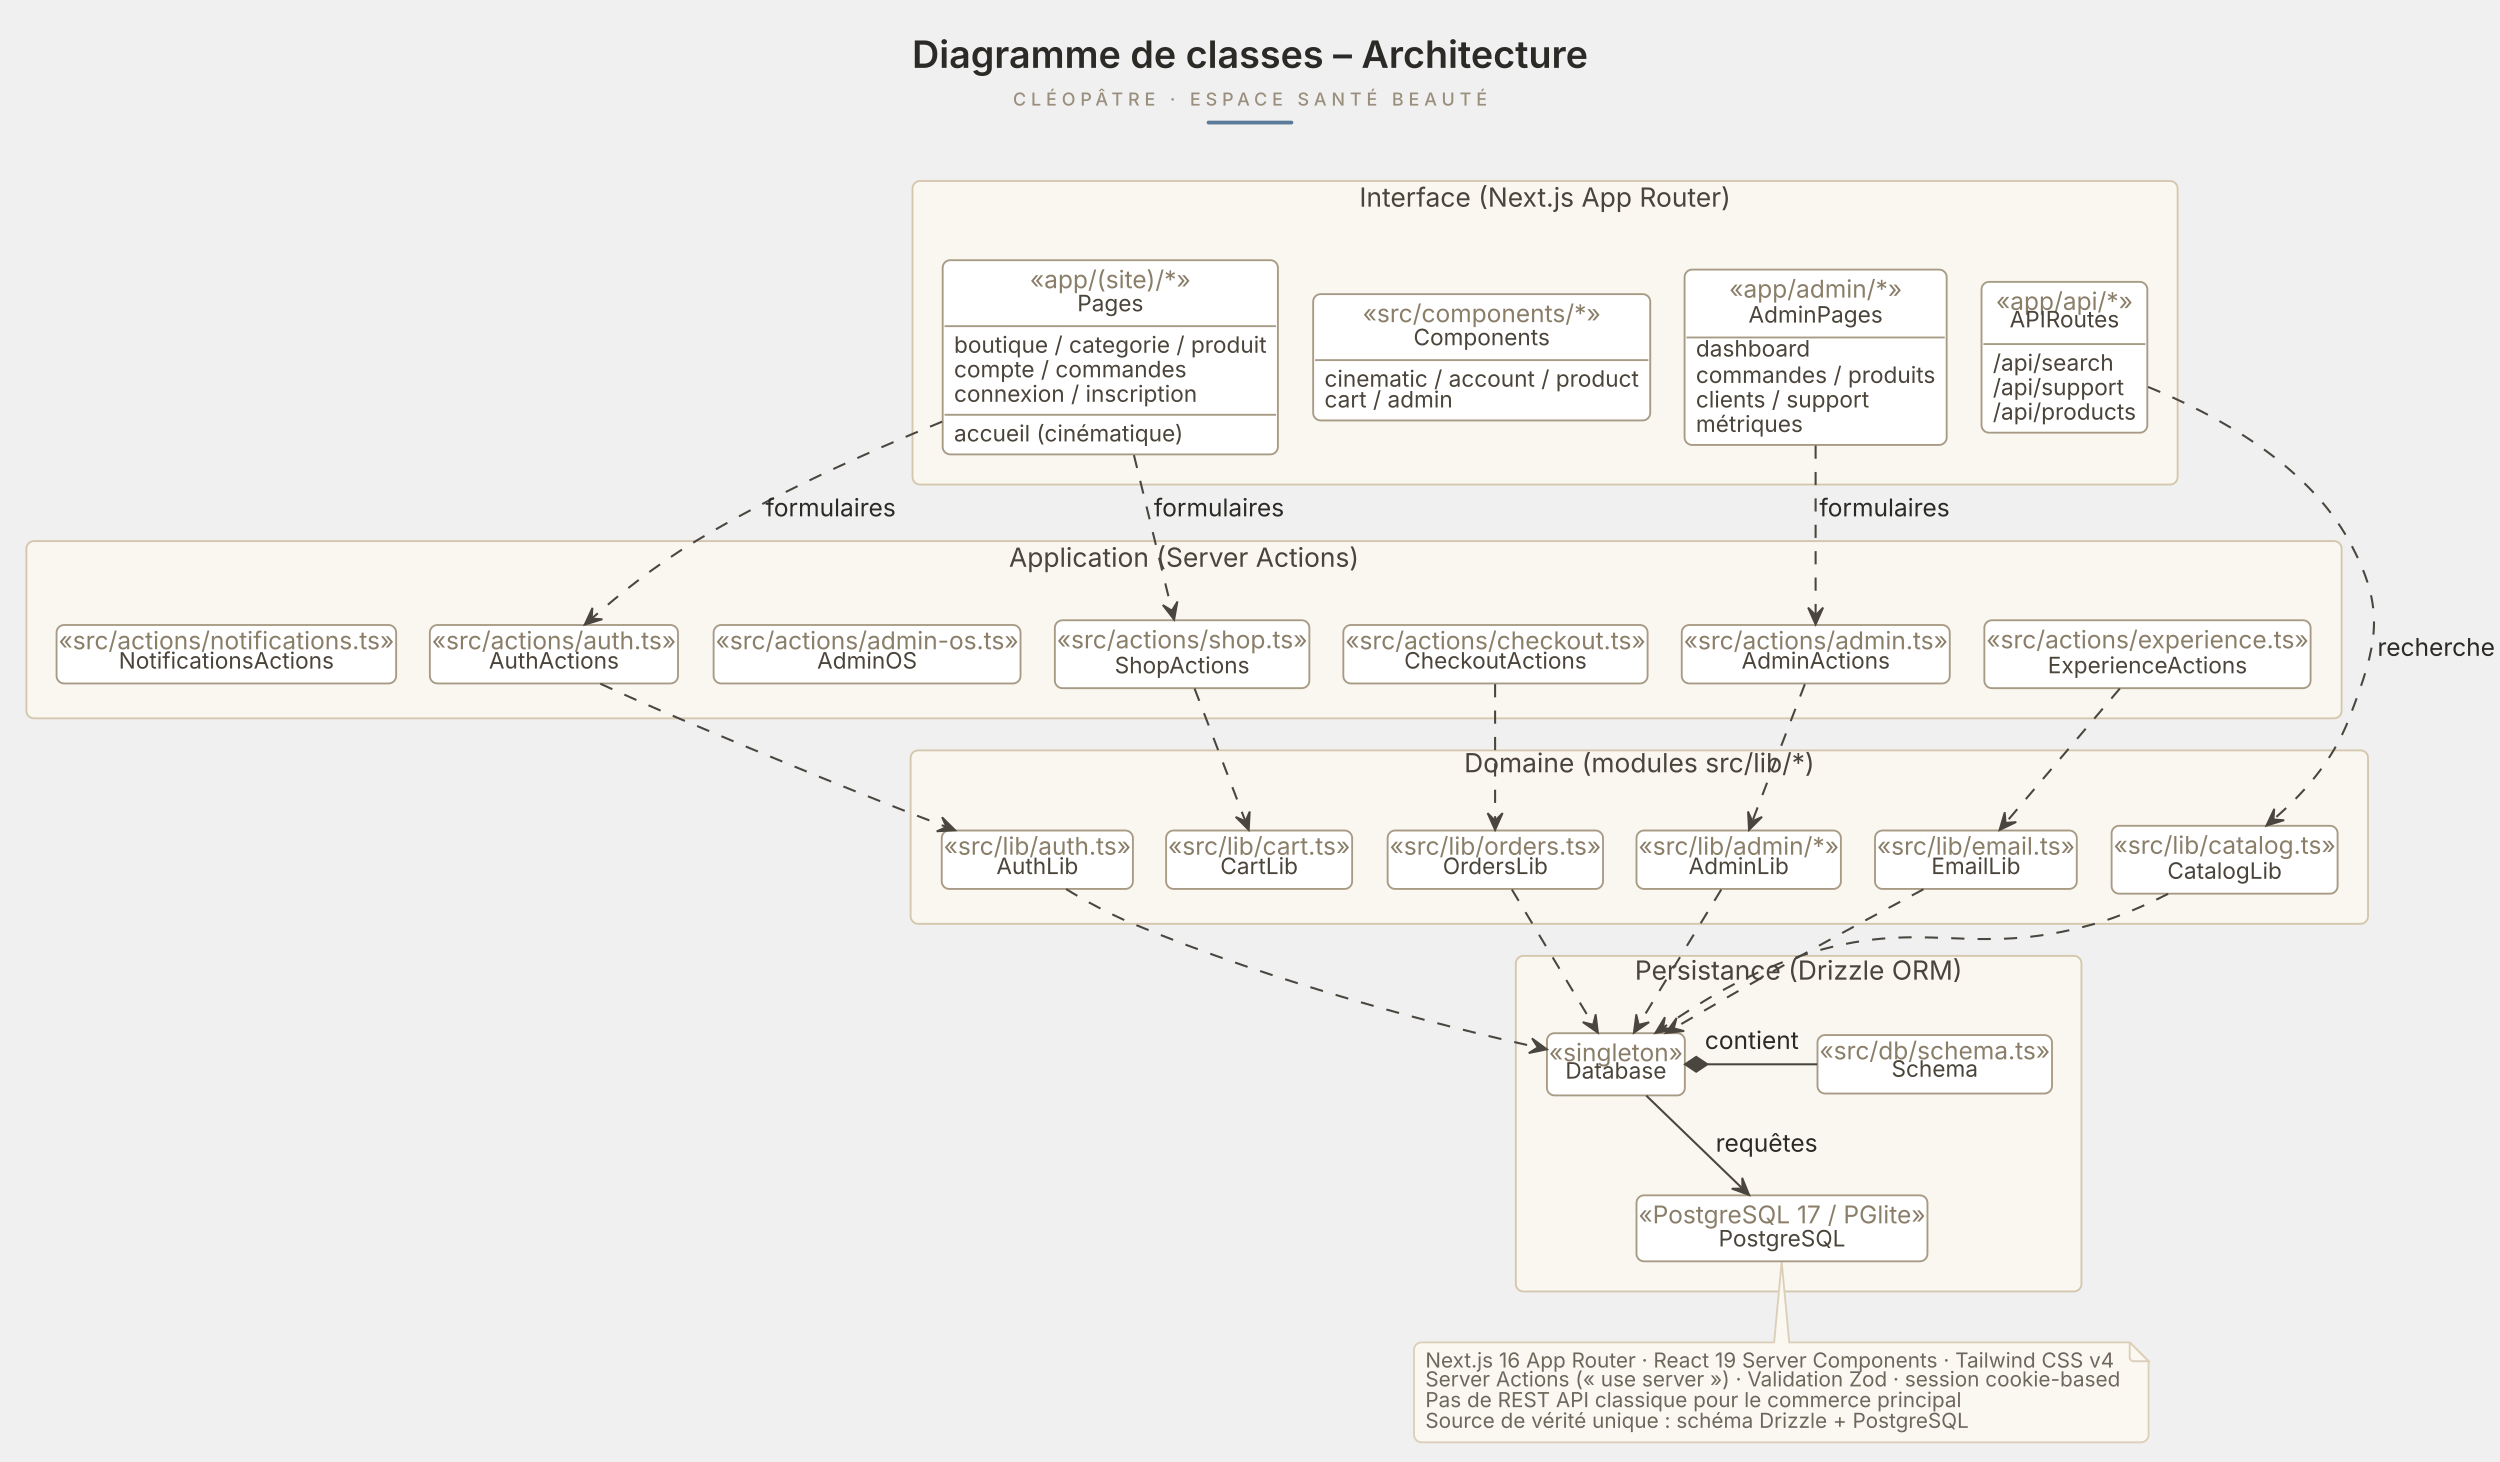
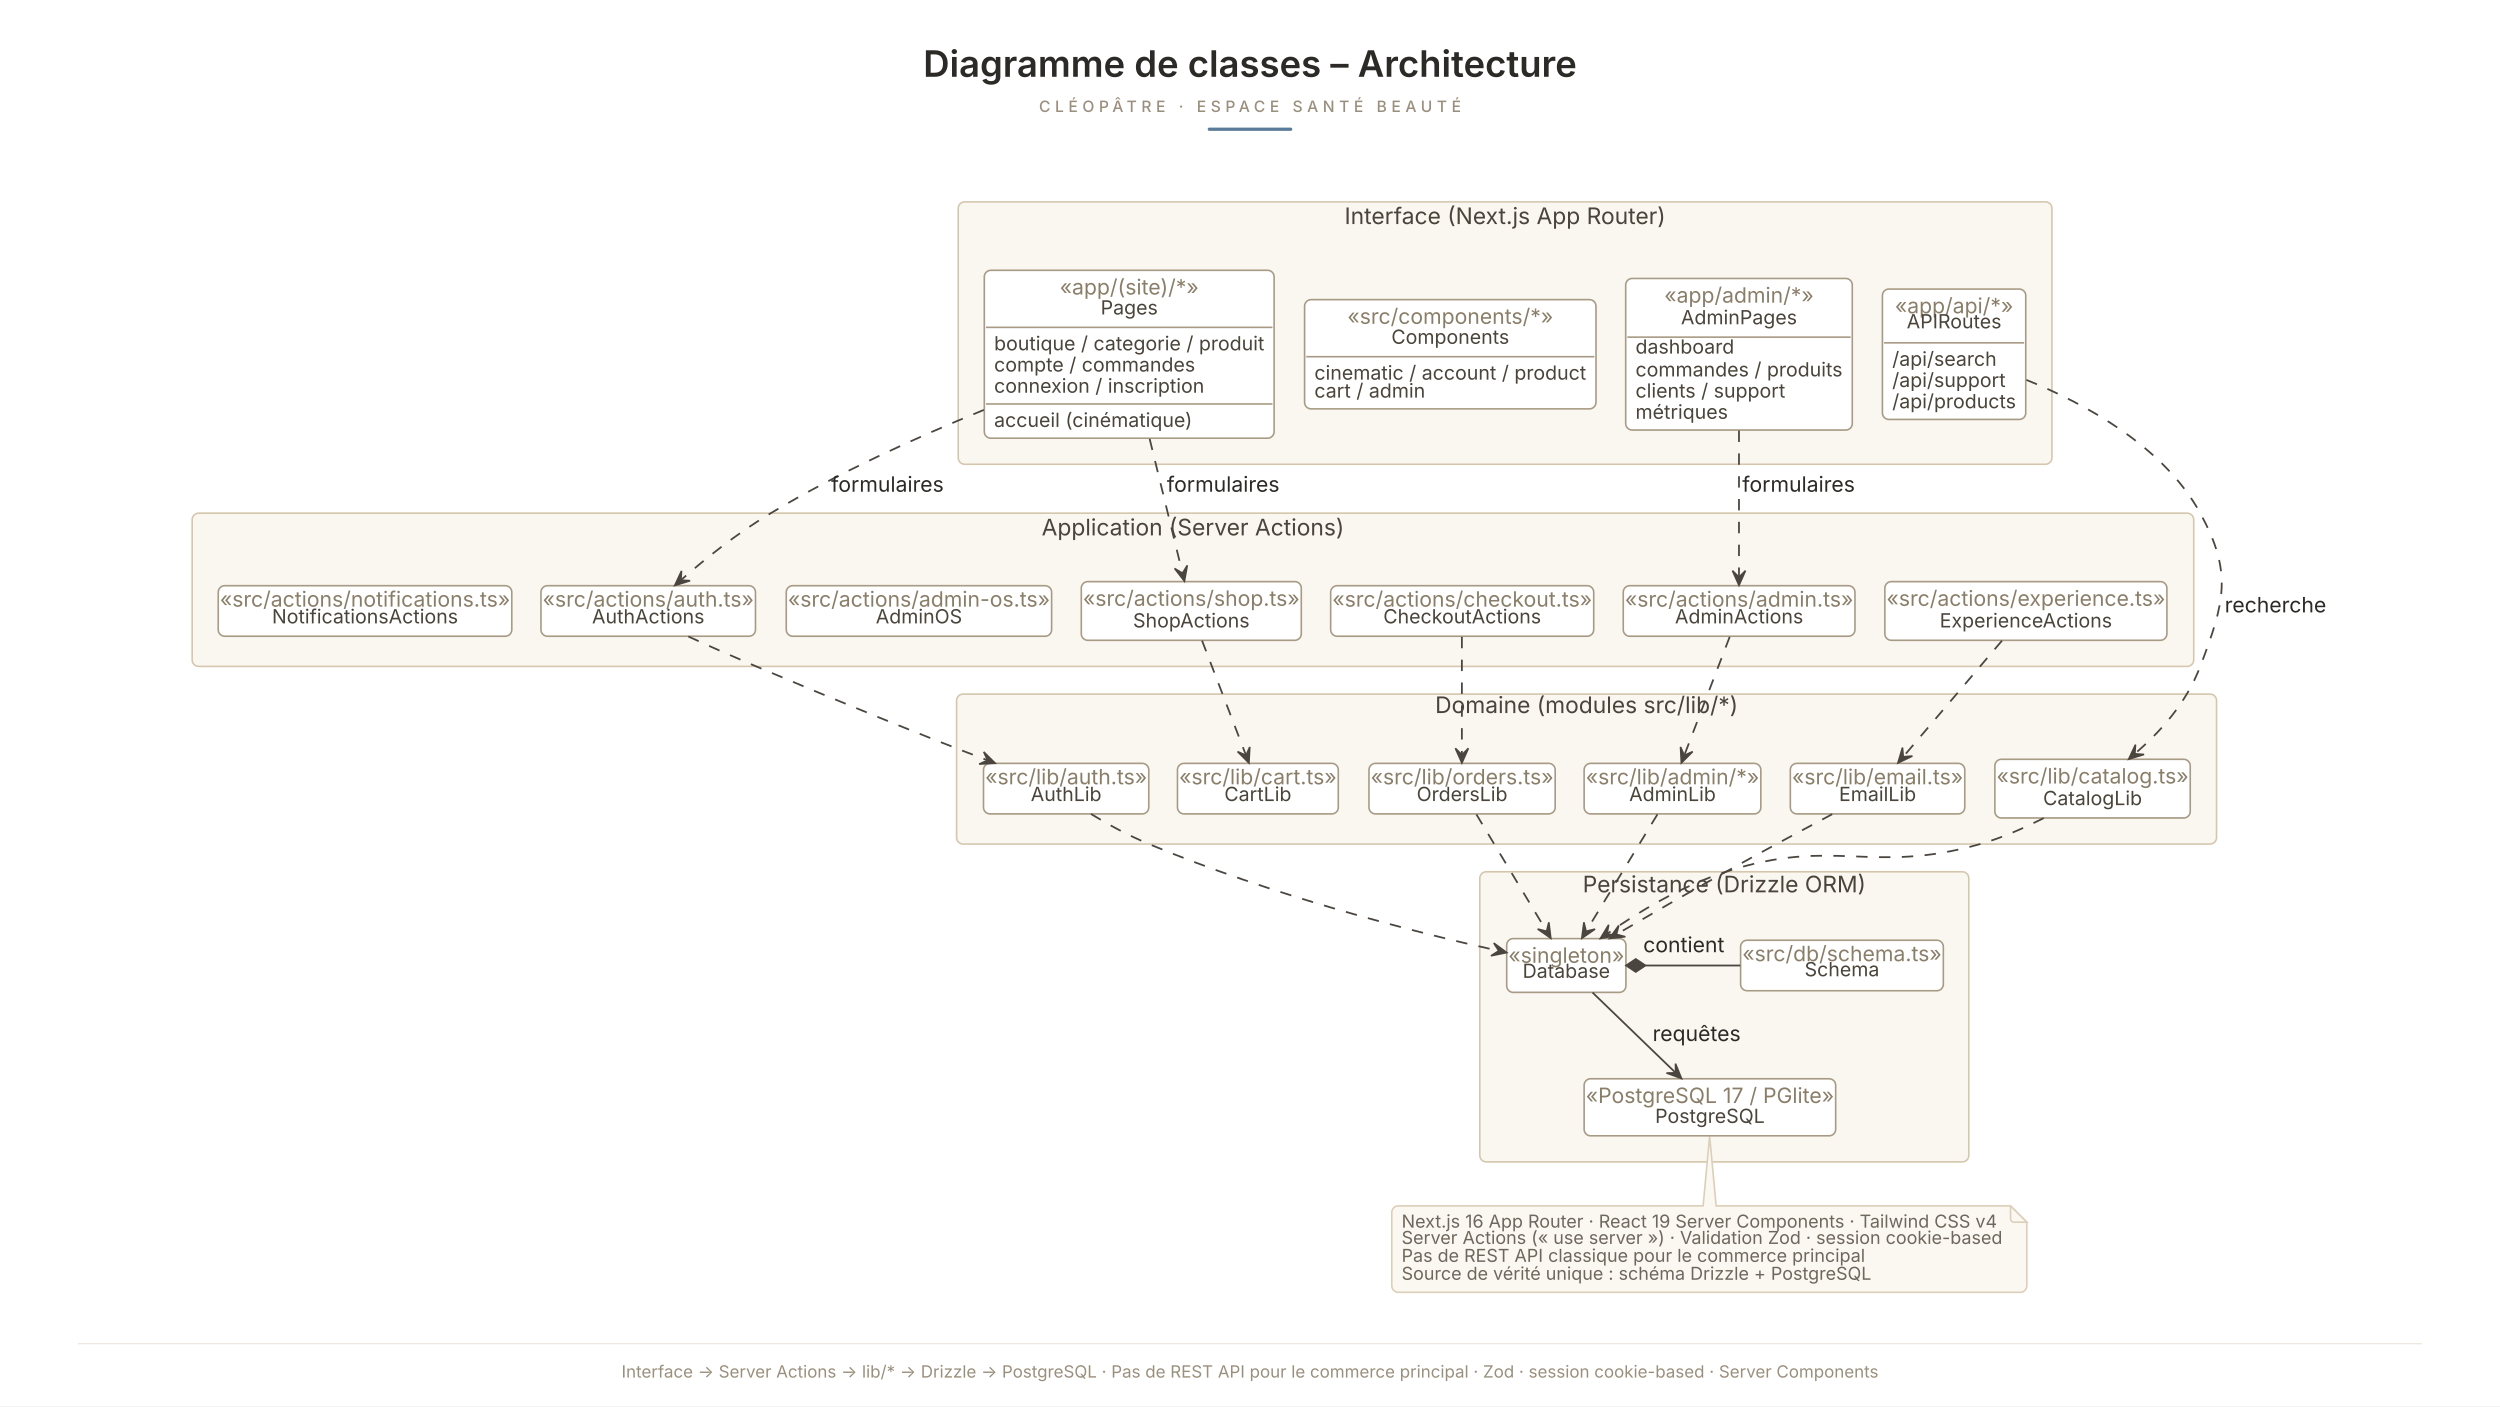
- <svg xmlns="http://www.w3.org/2000/svg" version="1.1" viewBox="0 0 1326 775" width="1326" height="775">
-   <g transform="translate(0,0)">
-     <text x="663.0" y="36" font-family="Inter" font-size="20" font-weight="600" fill="#2C2A26" text-anchor="middle">Diagramme de classes – Architecture</text>
-     <text x="663.0" y="56" font-family="Inter" font-size="9.5" font-weight="500" letter-spacing="2.6" fill="#9A8F7D" text-anchor="middle">CLÉOPÂTRE · ESPACE SANTÉ BEAUTÉ</text>
-     <rect x="640.0" y="64" width="46" height="2" rx="1" fill="#5B7C99" />
-   </g>
-   <g transform="translate(0,84)">
+ <svg xmlns="http://www.w3.org/2000/svg" version="1.1" viewBox="0 0 3840 2160" width="3840" height="2160">
+   <rect x="0" y="0" width="3840" height="2160" fill="#FFFFFF" />
+   <text x="1920.0" y="118" font-family="Inter" font-size="56" font-weight="600" fill="#2C2A26" text-anchor="middle">Diagramme de classes – Architecture</text>
+   <text x="1920.0" y="172" font-family="Inter" font-size="24" font-weight="500" letter-spacing="7" fill="#9A8F7D" text-anchor="middle">CLÉOPÂTRE · ESPACE SANTÉ BEAUTÉ</text>
+   <rect x="1855.0" y="196" width="130" height="5" rx="2.5" fill="#5B7C99" />
+   <g transform="translate(260.1,280.0) scale(2.5036)">
    <defs />
    <g>
      <g class="cluster" data-qualified-name="PI" id="ent0001" data-source-line="92">
        <rect x="484" y="12" width="671" height="161" rx="4" ry="4" fill="#FAF7F1" stroke="#D5C7AE" stroke-width="1" />
        <text x="721" y="25.62" font-size="14" fill="#4A443A" xml:space="preserve" style="white-space: pre" font-family="Inter">Interface (Next.js App Router)</text>
      </g>
      <g class="cluster" data-qualified-name="PA" id="ent0006" data-source-line="116">
        <rect x="14" y="203" width="1228" height="94" rx="4" ry="4" fill="#FAF7F1" stroke="#D5C7AE" stroke-width="1" />
        <text x="535.18" y="216.62" font-size="14" fill="#4A443A" xml:space="preserve" style="white-space: pre" font-family="Inter">Application (Server Actions)</text>
      </g>
      <g class="cluster" data-qualified-name="PD" id="ent0014" data-source-line="126">
        <rect x="483" y="314" width="773" height="92" rx="4" ry="4" fill="#FAF7F1" stroke="#D5C7AE" stroke-width="1" />
        <text x="776.57" y="325.62" font-size="14" fill="#4A443A" xml:space="preserve" style="white-space: pre" font-family="Inter">Domaine (modules src/lib/*)</text>
      </g>
      <g class="cluster" data-qualified-name="PP" id="ent0021" data-source-line="135">
        <rect x="804" y="423" width="300" height="178" rx="4" ry="4" fill="#FAF7F1" stroke="#D5C7AE" stroke-width="1" />
        <text x="867.11" y="435.62" font-size="14" fill="#4A443A" xml:space="preserve" style="white-space: pre" font-family="Inter">Persistance (Drizzle ORM)</text>
      </g>
      <g class="entity" data-qualified-name="GMN41" id="ent0042" data-source-line="160">
        <path d="M750,632 L750,677 A4,4 0 0 0 754,681 L1135.60,681 A4,4 0 0 0 1139.60,677 L1139.60,638 L1129.60,628 L949,628 L945,585.29 L941,628 L754,628 A4,4 0 0 0 750,632" fill="#FBF8F2" stroke="#DCCFBA" stroke-width="1" />
        <path d="M1129.60,628 L1129.60,636 A2,2 0 0 0 1131.60,638 L1139.60,638 L1129.60,628" fill="#FBF8F2" stroke="#DCCFBA" stroke-width="1" />
        <text x="756" y="641.35" font-size="11" fill="#6E675C" xml:space="preserve" style="white-space: pre" font-family="Inter">Next.js 16 App Router · React 19 Server Components · Tailwind CSS v4</text>
        <text x="756" y="651.35" font-size="11" fill="#6E675C" xml:space="preserve" style="white-space: pre" font-family="Inter">Server Actions (« use server ») · Validation Zod · session cookie-based</text>
        <text x="756" y="662.35" font-size="11" fill="#6E675C" xml:space="preserve" style="white-space: pre" font-family="Inter">Pas de REST API classique pour le commerce principal</text>
        <text x="756" y="673.35" font-size="11" fill="#6E675C" xml:space="preserve" style="white-space: pre" font-family="Inter">Source de vérité unique : schéma Drizzle + PostgreSQL</text>
      </g>
      <g class="entity" data-qualified-name="PI.Pages" id="ent0002" data-source-line="93">
        <rect x="500" y="54" width="177.80" height="103" rx="4" ry="4" fill="#FFFFFF" stroke="#A89B85" stroke-width="1" />
        <text x="546.25" y="68.86" font-size="13" fill="#8A7E69" xml:space="preserve" style="white-space: pre" font-family="Inter">«app/(site)/*»</text>
        <text x="571.36" y="81.11" font-size="12" fill="#4A443A" xml:space="preserve" style="white-space: pre" font-family="Inter">Pages</text>
        <line x1="501" y1="89" x2="676.80" y2="89" stroke="#A89B85" stroke-width="1" />
        <text x="506" y="103.11" font-size="12" fill="#4A443A" xml:space="preserve" style="white-space: pre" font-family="Inter">boutique / categorie / produit</text>
        <text x="506" y="116.11" font-size="12" fill="#4A443A" xml:space="preserve" style="white-space: pre" font-family="Inter">compte / commandes</text>
        <text x="506" y="129.11" font-size="12" fill="#4A443A" xml:space="preserve" style="white-space: pre" font-family="Inter">connexion / inscription</text>
        <line x1="501" y1="136" x2="676.80" y2="136" stroke="#A89B85" stroke-width="1" />
        <text x="506" y="150.11" font-size="12" fill="#4A443A" xml:space="preserve" style="white-space: pre" font-family="Inter">accueil (cinématique)</text>
      </g>
      <g class="entity" data-qualified-name="PI.AdminPages" id="ent0003" data-source-line="99">
        <rect x="893.50" y="59" width="139.01" height="93" rx="4" ry="4" fill="#FFFFFF" stroke="#A89B85" stroke-width="1" />
        <text x="917.15" y="73.86" font-size="13" fill="#8A7E69" xml:space="preserve" style="white-space: pre" font-family="Inter">«app/admin/*»</text>
        <text x="927.39" y="87.11" font-size="12" fill="#4A443A" xml:space="preserve" style="white-space: pre" font-family="Inter">AdminPages</text>
        <line x1="894.50" y1="95" x2="1031.51" y2="95" stroke="#A89B85" stroke-width="1" />
        <text x="899.50" y="105.11" font-size="12" fill="#4A443A" xml:space="preserve" style="white-space: pre" font-family="Inter">dashboard</text>
        <text x="899.50" y="119.11" font-size="12" fill="#4A443A" xml:space="preserve" style="white-space: pre" font-family="Inter">commandes / produits</text>
        <text x="899.50" y="132.11" font-size="12" fill="#4A443A" xml:space="preserve" style="white-space: pre" font-family="Inter">clients / support</text>
        <text x="899.50" y="145.11" font-size="12" fill="#4A443A" xml:space="preserve" style="white-space: pre" font-family="Inter">métriques</text>
      </g>
      <g class="entity" data-qualified-name="PI.Components" id="ent0004" data-source-line="105">
        <rect x="696.50" y="72" width="178.78" height="67" rx="4" ry="4" fill="#FFFFFF" stroke="#A89B85" stroke-width="1" />
        <text x="722.74" y="86.86" font-size="13" fill="#8A7E69" xml:space="preserve" style="white-space: pre" font-family="Inter">«src/components/*»</text>
        <text x="749.72" y="99.11" font-size="12" fill="#4A443A" xml:space="preserve" style="white-space: pre" font-family="Inter">Components</text>
        <line x1="697.50" y1="107" x2="874.28" y2="107" stroke="#A89B85" stroke-width="1" />
        <text x="702.50" y="121.11" font-size="12" fill="#4A443A" xml:space="preserve" style="white-space: pre" font-family="Inter">cinematic / account / product</text>
        <text x="702.50" y="132.11" font-size="12" fill="#4A443A" xml:space="preserve" style="white-space: pre" font-family="Inter">cart / admin</text>
      </g>
      <g class="entity" data-qualified-name="PI.APIRoutes" id="ent0005" data-source-line="109">
        <rect x="1051" y="65.50" width="87.94" height="80" rx="4" ry="4" fill="#FFFFFF" stroke="#A89B85" stroke-width="1" />
        <text x="1058.64" y="80.36" font-size="13" fill="#8A7E69" xml:space="preserve" style="white-space: pre" font-family="Inter">«app/api/*»</text>
        <text x="1065.90" y="89.61" font-size="12" fill="#4A443A" xml:space="preserve" style="white-space: pre" font-family="Inter">APIRoutes</text>
        <line x1="1052" y1="98.50" x2="1137.94" y2="98.50" stroke="#A89B85" stroke-width="1" />
        <text x="1057" y="112.61" font-size="12" fill="#4A443A" xml:space="preserve" style="white-space: pre" font-family="Inter">/api/search</text>
        <text x="1057" y="125.61" font-size="12" fill="#4A443A" xml:space="preserve" style="white-space: pre" font-family="Inter">/api/support</text>
        <text x="1057" y="138.61" font-size="12" fill="#4A443A" xml:space="preserve" style="white-space: pre" font-family="Inter">/api/products</text>
      </g>
      <g class="entity" data-qualified-name="PA.AuthActions" id="ent0007" data-source-line="117">
        <rect x="228" y="247.50" width="131.61" height="31" rx="4" ry="4" fill="#FFFFFF" stroke="#A89B85" stroke-width="1" />
        <text x="229" y="260.36" font-size="13" fill="#8A7E69" xml:space="preserve" style="white-space: pre" font-family="Inter">«src/actions/auth.ts»</text>
        <text x="259.31" y="270.61" font-size="12" fill="#4A443A" xml:space="preserve" style="white-space: pre" font-family="Inter">AuthActions</text>
      </g>
      <g class="entity" data-qualified-name="PA.ShopActions" id="ent0008" data-source-line="118">
        <rect x="559.50" y="245" width="134.98" height="36" rx="4" ry="4" fill="#FFFFFF" stroke="#A89B85" stroke-width="1" />
        <text x="560.50" y="259.86" font-size="13" fill="#8A7E69" xml:space="preserve" style="white-space: pre" font-family="Inter">«src/actions/shop.ts»</text>
        <text x="591.23" y="273.11" font-size="12" fill="#4A443A" xml:space="preserve" style="white-space: pre" font-family="Inter">ShopActions</text>
      </g>
      <g class="entity" data-qualified-name="PA.CheckoutActions" id="ent0009" data-source-line="119">
        <rect x="712.50" y="247.50" width="161.38" height="31" rx="4" ry="4" fill="#FFFFFF" stroke="#A89B85" stroke-width="1" />
        <text x="713.50" y="260.36" font-size="13" fill="#8A7E69" xml:space="preserve" style="white-space: pre" font-family="Inter">«src/actions/checkout.ts»</text>
        <text x="744.78" y="270.61" font-size="12" fill="#4A443A" xml:space="preserve" style="white-space: pre" font-family="Inter">CheckoutActions</text>
      </g>
      <g class="entity" data-qualified-name="PA.AdminActions" id="ent0010" data-source-line="120">
        <rect x="892" y="247.50" width="142.16" height="31" rx="4" ry="4" fill="#FFFFFF" stroke="#A89B85" stroke-width="1" />
        <text x="893" y="260.36" font-size="13" fill="#8A7E69" xml:space="preserve" style="white-space: pre" font-family="Inter">«src/actions/admin.ts»</text>
        <text x="923.72" y="270.61" font-size="12" fill="#4A443A" xml:space="preserve" style="white-space: pre" font-family="Inter">AdminActions</text>
      </g>
      <g class="entity" data-qualified-name="PA.AdminOS" id="ent0011" data-source-line="121">
        <rect x="378.50" y="247.50" width="162.79" height="31" rx="4" ry="4" fill="#FFFFFF" stroke="#A89B85" stroke-width="1" />
        <text x="379.50" y="260.36" font-size="13" fill="#8A7E69" xml:space="preserve" style="white-space: pre" font-family="Inter">«src/actions/admin-os.ts»</text>
        <text x="433.39" y="270.61" font-size="12" fill="#4A443A" xml:space="preserve" style="white-space: pre" font-family="Inter">AdminOS</text>
      </g>
      <g class="entity" data-qualified-name="PA.ExperienceActions" id="ent0012" data-source-line="122">
        <rect x="1052.50" y="245" width="173.04" height="36" rx="4" ry="4" fill="#FFFFFF" stroke="#A89B85" stroke-width="1" />
        <text x="1053.50" y="259.86" font-size="13" fill="#8A7E69" xml:space="preserve" style="white-space: pre" font-family="Inter">«src/actions/experience.ts»</text>
        <text x="1086.13" y="273.11" font-size="12" fill="#4A443A" xml:space="preserve" style="white-space: pre" font-family="Inter">ExperienceActions</text>
      </g>
      <g class="entity" data-qualified-name="PA.NotificationsActions" id="ent0013" data-source-line="123">
        <rect x="30" y="247.50" width="180.11" height="31" rx="4" ry="4" fill="#FFFFFF" stroke="#A89B85" stroke-width="1" />
        <text x="31" y="260.36" font-size="13" fill="#8A7E69" xml:space="preserve" style="white-space: pre" font-family="Inter">«src/actions/notifications.ts»</text>
        <text x="62.97" y="270.61" font-size="12" fill="#4A443A" xml:space="preserve" style="white-space: pre" font-family="Inter">NotificationsActions</text>
      </g>
      <g class="entity" data-qualified-name="PD.AuthLib" id="ent0015" data-source-line="127">
        <rect x="499.50" y="356.50" width="101.40" height="31" rx="4" ry="4" fill="#FFFFFF" stroke="#A89B85" stroke-width="1" />
        <text x="500.50" y="369.36" font-size="13" fill="#8A7E69" xml:space="preserve" style="white-space: pre" font-family="Inter">«src/lib/auth.ts»</text>
        <text x="528.48" y="379.61" font-size="12" fill="#4A443A" xml:space="preserve" style="white-space: pre" font-family="Inter">AuthLib</text>
      </g>
      <g class="entity" data-qualified-name="PD.CartLib" id="ent0016" data-source-line="128">
        <rect x="618.50" y="356.50" width="98.67" height="31" rx="4" ry="4" fill="#FFFFFF" stroke="#A89B85" stroke-width="1" />
        <text x="619.50" y="369.36" font-size="13" fill="#8A7E69" xml:space="preserve" style="white-space: pre" font-family="Inter">«src/lib/cart.ts»</text>
        <text x="647.25" y="379.61" font-size="12" fill="#4A443A" xml:space="preserve" style="white-space: pre" font-family="Inter">CartLib</text>
      </g>
      <g class="entity" data-qualified-name="PD.CatalogLib" id="ent0017" data-source-line="129">
        <rect x="1120" y="354" width="119.86" height="36" rx="4" ry="4" fill="#FFFFFF" stroke="#A89B85" stroke-width="1" />
        <text x="1121" y="368.86" font-size="13" fill="#8A7E69" xml:space="preserve" style="white-space: pre" font-family="Inter">«src/lib/catalog.ts»</text>
        <text x="1149.57" y="382.11" font-size="12" fill="#4A443A" xml:space="preserve" style="white-space: pre" font-family="Inter">CatalogLib</text>
      </g>
      <g class="entity" data-qualified-name="PD.OrdersLib" id="ent0018" data-source-line="130">
        <rect x="736" y="356.50" width="114.24" height="31" rx="4" ry="4" fill="#FFFFFF" stroke="#A89B85" stroke-width="1" />
        <text x="737" y="369.36" font-size="13" fill="#8A7E69" xml:space="preserve" style="white-space: pre" font-family="Inter">«src/lib/orders.ts»</text>
        <text x="765.25" y="379.61" font-size="12" fill="#4A443A" xml:space="preserve" style="white-space: pre" font-family="Inter">OrdersLib</text>
      </g>
      <g class="entity" data-qualified-name="PD.AdminLib" id="ent0019" data-source-line="131">
        <rect x="868" y="356.50" width="108.41" height="31" rx="4" ry="4" fill="#FFFFFF" stroke="#A89B85" stroke-width="1" />
        <text x="869" y="369.36" font-size="13" fill="#8A7E69" xml:space="preserve" style="white-space: pre" font-family="Inter">«src/lib/admin/*»</text>
        <text x="895.62" y="379.61" font-size="12" fill="#4A443A" xml:space="preserve" style="white-space: pre" font-family="Inter">AdminLib</text>
      </g>
      <g class="entity" data-qualified-name="PD.EmailLib" id="ent0020" data-source-line="132">
        <rect x="994.50" y="356.50" width="107.03" height="31" rx="4" ry="4" fill="#FFFFFF" stroke="#A89B85" stroke-width="1" />
        <text x="995.50" y="369.36" font-size="13" fill="#8A7E69" xml:space="preserve" style="white-space: pre" font-family="Inter">«src/lib/email.ts»</text>
        <text x="1024.36" y="379.61" font-size="12" fill="#4A443A" xml:space="preserve" style="white-space: pre" font-family="Inter">EmailLib</text>
      </g>
      <g class="entity" data-qualified-name="PP.Database" id="ent0022" data-source-line="136">
        <rect x="820.50" y="464" width="73.14" height="33" rx="4" ry="4" fill="#FFFFFF" stroke="#A89B85" stroke-width="1" />
        <text x="821.50" y="478.86" font-size="13" fill="#8A7E69" xml:space="preserve" style="white-space: pre" font-family="Inter">«singleton»</text>
        <text x="830.24" y="488.11" font-size="12" fill="#4A443A" xml:space="preserve" style="white-space: pre" font-family="Inter">Database</text>
      </g>
      <g class="entity" data-qualified-name="PP.Schema" id="ent0023" data-source-line="137">
        <rect x="964" y="465" width="124.38" height="31" rx="4" ry="4" fill="#FFFFFF" stroke="#A89B85" stroke-width="1" />
        <text x="965" y="477.86" font-size="13" fill="#8A7E69" xml:space="preserve" style="white-space: pre" font-family="Inter">«src/db/schema.ts»</text>
        <text x="1003.24" y="487.11" font-size="12" fill="#4A443A" xml:space="preserve" style="white-space: pre" font-family="Inter">Schema</text>
      </g>
      <g class="entity" data-qualified-name="PP.PostgreSQL" id="ent0024" data-source-line="138">
        <rect x="868" y="550" width="154.32" height="35" rx="4" ry="4" fill="#FFFFFF" stroke="#A89B85" stroke-width="1" />
        <text x="869" y="564.86" font-size="13" fill="#8A7E69" xml:space="preserve" style="white-space: pre" font-family="Inter">«PostgreSQL 17 / PGlite»</text>
        <text x="911.53" y="577.11" font-size="12" fill="#4A443A" xml:space="preserve" style="white-space: pre" font-family="Inter">PostgreSQL</text>
      </g>
      <g class="link" data-entity-1="ent0002" data-entity-2="ent0007" id="lnk25" data-link-type="dependency">
        <polygon points="310.09,247.36 319.50,244.44 313.86,244.07 314.23,238.42 310.09,247.36" fill="#4A463F" stroke="#4A463F" stroke-width="1" />
        <path d="M499.74,139.635 C458.713,156.364 410.139,178.342 369,203 C347.259,216.031 328.478,231.267 313.857,244.067" fill="none" stroke="#4A463F" stroke-width="1.10" stroke-dasharray="7,7" />
        <text x="406" y="189.86" font-size="13" fill="#2C2A26" xml:space="preserve" style="white-space: pre" font-family="Inter">formulaires</text>
      </g>
      <g class="link" data-entity-1="ent0002" data-entity-2="ent0008" id="lnk26" data-link-type="dependency">
        <polygon points="622.78,244.72 624.53,235.03 621.59,239.86 616.75,236.92 622.78,244.72" fill="#4A463F" stroke="#4A463F" stroke-width="1" />
        <path d="M601.443,157.417 C608.802,187.532 616.471,218.912 621.59,239.861" fill="none" stroke="#4A463F" stroke-width="1.10" stroke-dasharray="7,7" />
        <text x="612" y="189.86" font-size="13" fill="#2C2A26" xml:space="preserve" style="white-space: pre" font-family="Inter">formulaires</text>
      </g>
      <g class="link" data-entity-1="ent0003" data-entity-2="ent0010" id="lnk27" data-link-type="dependency">
        <polygon points="963,247.27 967,238.27 963,242.27 959,238.27 963,247.27" fill="#4A463F" stroke="#4A463F" stroke-width="1" />
        <path d="M963,152.314 C963,184.565 963,220.69 963,242.266" fill="none" stroke="#4A463F" stroke-width="1.10" stroke-dasharray="7,7" />
        <text x="965" y="189.86" font-size="13" fill="#2C2A26" xml:space="preserve" style="white-space: pre" font-family="Inter">formulaires</text>
      </g>
      <g class="link" data-entity-1="ent0005" data-entity-2="ent0017" id="lnk28" data-link-type="dependency">
        <polygon points="1202.10,353.92 1211.52,351.04 1205.88,350.64 1206.27,345.00 1202.10,353.92" fill="#4A463F" stroke="#4A463F" stroke-width="1" />
        <path d="M1139.338,121.235 C1175.274,135.8 1223.508,161.933 1246,203 C1266.069,239.642 1260.88,257.962 1246,297 C1237.232,320.003 1221.44,337.118 1205.875,350.64" fill="none" stroke="#4A463F" stroke-width="1.10" stroke-dasharray="7,7" />
        <text x="1261" y="263.86" font-size="13" fill="#2C2A26" xml:space="preserve" style="white-space: pre" font-family="Inter">recherche</text>
      </g>
      <g class="link" data-entity-1="ent0007" data-entity-2="ent0015" id="lnk29" data-link-type="dependency">
        <polygon points="506.66,356.40 499.66,349.47 501.98,354.63 496.82,356.95 506.66,356.40" fill="#4A463F" stroke="#4A463F" stroke-width="1" />
        <path d="M318.415,278.645 C330.875,284.44 346.119,291.11 360,297 C409.846,318.151 463.166,339.898 501.983,354.625" fill="none" stroke="#4A463F" stroke-width="1.10" stroke-dasharray="7,7" />
      </g>
      <g class="link" data-entity-1="ent0008" data-entity-2="ent0016" id="lnk30" data-link-type="dependency">
        <polygon points="662.35,356.26 662.87,346.43 660.56,351.59 655.40,349.29 662.35,356.26" fill="#4A463F" stroke="#4A463F" stroke-width="1" />
        <path d="M633.587,281.191 C641.555,301.986 653.044,331.967 660.564,351.594" fill="none" stroke="#4A463F" stroke-width="1.10" stroke-dasharray="7,7" />
      </g>
      <g class="link" data-entity-1="ent0009" data-entity-2="ent0018" id="lnk31" data-link-type="dependency">
        <polygon points="793,356.25 797,347.25 793,351.25 789,347.25 793,356.25" fill="#4A463F" stroke="#4A463F" stroke-width="1" />
        <path d="M793,278.878 C793,299.32 793,330.872 793,351.248" fill="none" stroke="#4A463F" stroke-width="1.10" stroke-dasharray="7,7" />
      </g>
      <g class="link" data-entity-1="ent0010" data-entity-2="ent0019" id="lnk32" data-link-type="dependency">
        <polygon points="927.65,356.25 934.61,349.28 929.44,351.58 927.14,346.41 927.65,356.25" fill="#4A463F" stroke="#4A463F" stroke-width="1" />
        <path d="M957.299,278.878 C949.466,299.32 937.249,331.204 929.442,351.579" fill="none" stroke="#4A463F" stroke-width="1.10" stroke-dasharray="7,7" />
      </g>
      <g class="link" data-entity-1="ent0012" data-entity-2="ent0020" id="lnk33" data-link-type="dependency">
        <polygon points="1060.53,356.26 1069.41,352.00 1063.77,352.45 1063.32,346.82 1060.53,356.26" fill="#4A463F" stroke="#4A463F" stroke-width="1" />
        <path d="M1124.379,281.191 C1106.694,301.986 1080.464,332.828 1063.773,352.454" fill="none" stroke="#4A463F" stroke-width="1.10" stroke-dasharray="7,7" />
      </g>
      <g class="link" data-entity-1="ent0015" data-entity-2="ent0022" id="lnk34" data-link-type="dependency">
        <polygon points="820.50,472.59 812.57,466.75 815.62,471.52 810.85,474.57 820.50,472.59" fill="#4A463F" stroke="#4A463F" stroke-width="1" />
        <path d="M565.422,387.536 C575.463,393.781 588.606,400.818 601,406 C676.331,437.498 764.902,460.366 815.616,471.518" fill="none" stroke="#4A463F" stroke-width="1.10" stroke-dasharray="7,7" />
      </g>
      <g class="link" data-entity-1="ent0017" data-entity-2="ent0022" id="lnk35" data-link-type="dependency">
        <polygon points="877.96,463.95 887.63,462.09 882.06,461.10 883.06,455.53 877.96,463.95" fill="#4A463F" stroke="#4A463F" stroke-width="1" />
        <path d="M1149.958,390.087 C1138.16,396.064 1124.282,402.219 1111,406 C1043.921,425.095 1021.296,401.341 955,423 C926.438,432.331 901.115,447.834 882.06,461.096" fill="none" stroke="#4A463F" stroke-width="1.10" stroke-dasharray="7,7" />
      </g>
      <g class="link" data-entity-1="ent0018" data-entity-2="ent0022" id="lnk36" data-link-type="dependency">
        <polygon points="847.55,463.78 846.35,454.00 844.98,459.49 839.49,458.12 847.55,463.78" fill="#4A463F" stroke="#4A463F" stroke-width="1" />
        <path d="M801.899,387.808 C813.92,407.813 832.679,439.029 844.977,459.493" fill="none" stroke="#4A463F" stroke-width="1.10" stroke-dasharray="7,7" />
      </g>
      <g class="link" data-entity-1="ent0019" data-entity-2="ent0022" id="lnk37" data-link-type="dependency">
        <polygon points="866.60,463.78 874.70,458.18 869.20,459.51 867.87,454.01 866.60,463.78" fill="#4A463F" stroke="#4A463F" stroke-width="1" />
        <path d="M912.962,387.808 C900.753,407.813 881.69,439.047 869.2,459.51" fill="none" stroke="#4A463F" stroke-width="1.10" stroke-dasharray="7,7" />
      </g>
      <g class="link" data-entity-1="ent0020" data-entity-2="ent0022" id="lnk38" data-link-type="dependency">
        <polygon points="883.50,463.94 893.29,462.86 887.82,461.42 889.25,455.95 883.50,463.94" fill="#4A463F" stroke="#4A463F" stroke-width="1" />
        <path d="M1020.211,387.663 C1001.667,397.517 976.781,410.87 955,423 C930.636,436.569 907.467,449.948 887.817,461.418" fill="none" stroke="#4A463F" stroke-width="1.10" stroke-dasharray="7,7" />
      </g>
      <g class="link" data-entity-1="ent0022" data-entity-2="ent0023" id="lnk39" data-link-type="composition">
        <polygon points="893.67,480.50 899.67,484.50 905.67,480.50 899.67,476.50 893.67,480.50" fill="#4A463F" stroke="#4A463F" stroke-width="1" />
        <path d="M905.67,480.5 C926.154,480.5 940.229,480.5 963.808,480.5" fill="none" stroke="#4A463F" stroke-width="1.10" />
        <text x="904.25" y="472.36" font-size="13" fill="#2C2A26" xml:space="preserve" style="white-space: pre" font-family="Inter">contient</text>
      </g>
      <g class="link" data-entity-1="ent0022" data-entity-2="ent0024" id="lnk40" data-link-type="dependency">
        <polygon points="927.76,549.85 924.06,540.72 924.16,546.37 918.51,546.47 927.76,549.85" fill="#4A463F" stroke="#4A463F" stroke-width="1" />
        <path d="M873.141,497.09 C888.622,512.044 908.323,531.073 924.162,546.372" fill="none" stroke="#4A463F" stroke-width="1.10" />
        <text x="910" y="526.86" font-size="13" fill="#2C2A26" xml:space="preserve" style="white-space: pre" font-family="Inter">requêtes</text>
      </g>
    </g>
  </g>
+   <line x1="120" y1="2064" x2="3720" y2="2064" stroke="#E8E0D2" stroke-width="1.5" />
+   <text x="1920.0" y="2116" font-family="Inter" font-size="26" fill="#9A8F7D" text-anchor="middle">Interface → Server Actions → lib/* → Drizzle → PostgreSQL    ·    Pas de REST API pour le commerce principal    ·    Zod · session cookie-based · Server Components</text>
</svg>
